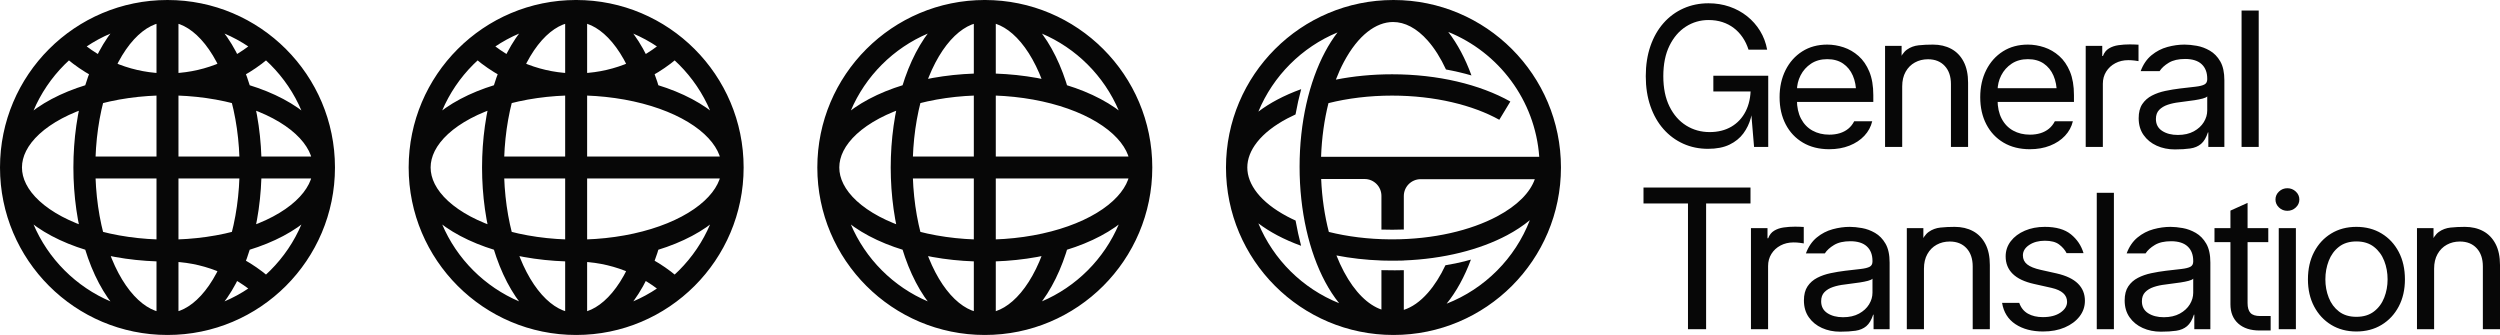
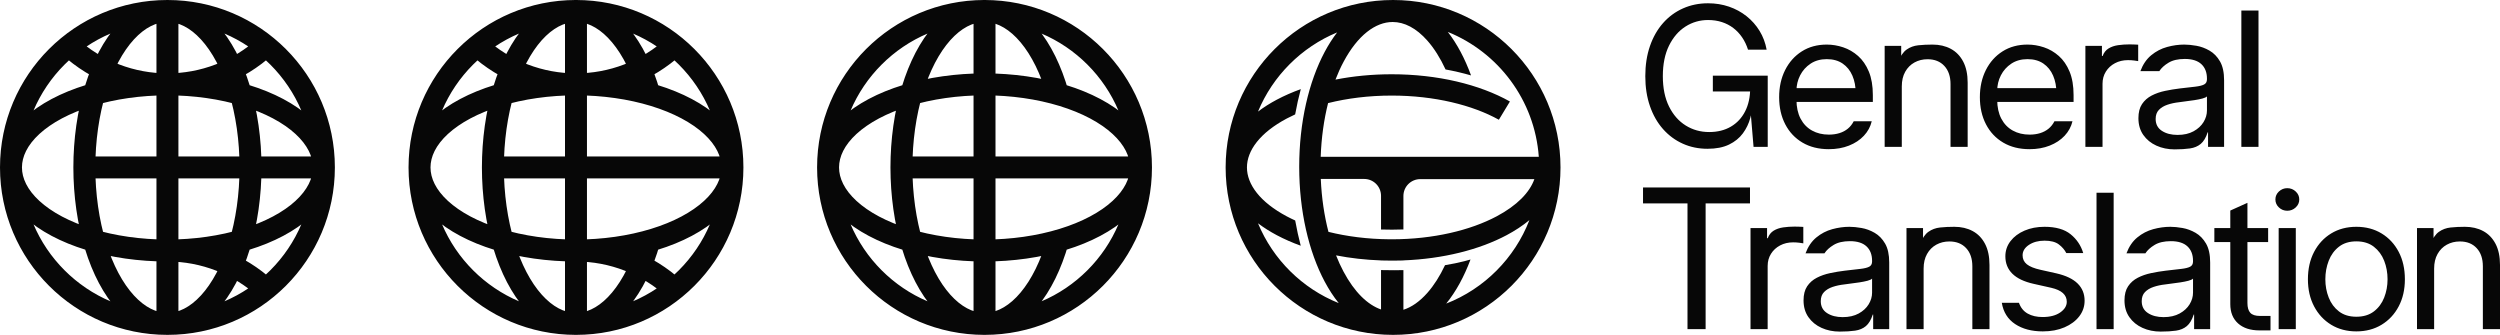
- <svg xmlns="http://www.w3.org/2000/svg" viewBox="0 0 25233.34 3380.95" fill="#070707" role="img" aria-label="General Translation">
+ <svg xmlns="http://www.w3.org/2000/svg" viewBox="0 0 25240.61 3380.95" fill="#070707" role="img" aria-label="General Translation">
  <path transform="translate(-396.13 -396.13) scale(16.30159)" fill-rule="nonzero" d="M128 24.3A103.7 103.7 0 0 1 128 231.7A103.7 103.7 0 0 1 128 24.3ZM128 37.9A90.1 90.1 0 0 0 128 218.1A90.1 90.1 0 0 0 128 37.9ZM186.26 128C186.26 132.386 186.107 136.771 185.803 141.122C185.499 145.473 185.043 149.79 184.439 154.038C183.834 158.285 183.081 162.465 182.184 166.543C181.287 170.621 180.246 174.598 179.067 178.443C177.888 182.289 176.571 186.002 175.123 189.555C173.675 193.108 172.096 196.501 170.393 199.708C168.69 202.915 166.863 205.935 164.918 208.746C162.973 211.556 160.91 214.156 158.735 216.521C156.559 218.887 154.27 221.018 151.875 222.886C149.48 224.754 146.977 226.36 144.382 227.669C141.787 228.979 139.099 229.99 136.353 230.671C133.607 231.352 130.804 231.7 128 231.7C125.196 231.7 122.393 231.352 119.647 230.671C116.901 229.99 114.213 228.979 111.618 227.669C109.023 226.36 106.52 224.754 104.125 222.886C101.73 221.018 99.441 218.887 97.265 216.521C95.09 214.156 93.027 211.556 91.082 208.746C89.137 205.935 87.31 202.915 85.607 199.708C83.904 196.501 82.325 193.108 80.877 189.555C79.429 186.002 78.112 182.289 76.933 178.443C75.754 174.598 74.713 170.621 73.816 166.543C72.919 162.465 72.166 158.285 71.561 154.038C70.957 149.79 70.501 145.473 70.197 141.122C69.893 136.771 69.74 132.386 69.74 128C69.74 123.614 69.893 119.229 70.197 114.878C70.501 110.527 70.957 106.21 71.561 101.962C72.166 97.715 72.919 93.535 73.816 89.457C74.713 85.379 75.754 81.402 76.933 77.557C78.112 73.711 79.429 69.998 80.877 66.445C82.325 62.892 83.904 59.499 85.607 56.292C87.31 53.085 89.137 50.065 91.082 47.254C93.027 44.444 95.09 41.844 97.265 39.479C99.441 37.113 101.73 34.982 104.125 33.114C106.52 31.246 109.023 29.64 111.618 28.331C114.213 27.021 116.901 26.01 119.647 25.329C122.393 24.648 125.196 24.3 128 24.3C130.804 24.3 133.607 24.648 136.353 25.329C139.099 26.01 141.787 27.021 144.382 28.331C146.977 29.64 149.48 31.246 151.875 33.114C154.27 34.982 156.559 37.113 158.735 39.479C160.91 41.844 162.973 44.444 164.918 47.254C166.863 50.065 168.69 53.085 170.393 56.292C172.096 59.499 173.675 62.892 175.123 66.445C176.571 69.998 177.888 73.711 179.067 77.557C180.246 81.402 181.287 85.379 182.184 89.457C183.081 93.535 183.834 97.715 184.439 101.962C185.043 106.21 185.499 110.527 185.803 114.878C186.107 119.229 186.26 123.614 186.26 128ZM172.66 128C172.66 123.93 172.518 119.859 172.236 115.826C171.954 111.794 171.532 107.799 170.974 103.878C170.417 99.958 169.723 96.113 168.902 92.379C168.08 88.645 167.131 85.021 166.064 81.543C164.998 78.065 163.815 74.733 162.529 71.577C161.243 68.422 159.854 65.443 158.382 62.671C156.91 59.898 155.353 57.331 153.735 54.994C152.118 52.656 150.439 50.548 148.725 48.686C147.012 46.823 145.264 45.206 143.511 43.838C141.757 42.47 139.998 41.352 138.256 40.473C136.513 39.594 134.787 38.952 133.081 38.529C131.374 38.106 129.687 37.9 128 37.9C126.313 37.9 124.626 38.106 122.919 38.529C121.213 38.952 119.487 39.594 117.744 40.473C116.002 41.352 114.243 42.47 112.489 43.838C110.736 45.206 108.988 46.823 107.275 48.686C105.561 50.548 103.882 52.656 102.265 54.994C100.647 57.331 99.09 59.898 97.618 62.671C96.146 65.443 94.757 68.422 93.471 71.577C92.185 74.733 91.002 78.065 89.936 81.543C88.869 85.021 87.92 88.645 87.098 92.379C86.277 96.113 85.583 99.958 85.026 103.878C84.468 107.799 84.046 111.794 83.764 115.826C83.482 119.859 83.34 123.93 83.34 128C83.34 132.07 83.482 136.141 83.764 140.174C84.046 144.206 84.468 148.201 85.026 152.122C85.583 156.042 86.277 159.887 87.098 163.621C87.92 167.355 88.869 170.979 89.936 174.457C91.002 177.935 92.185 181.267 93.471 184.423C94.757 187.578 96.146 190.557 97.618 193.329C99.09 196.102 100.647 198.669 102.265 201.006C103.882 203.344 105.561 205.452 107.275 207.314C108.988 209.177 110.736 210.794 112.489 212.162C114.243 213.53 116.002 214.648 117.744 215.527C119.487 216.406 121.213 217.048 122.919 217.471C124.626 217.894 126.313 218.1 128 218.1C129.687 218.1 131.374 217.894 133.081 217.471C134.787 217.048 136.513 216.406 138.256 215.527C139.998 214.648 141.757 213.53 143.511 212.162C145.264 210.794 147.012 209.177 148.725 207.314C150.439 205.452 152.118 203.344 153.735 201.006C155.353 198.669 156.91 196.102 158.382 193.329C159.854 190.557 161.243 187.578 162.529 184.423C163.815 181.267 164.998 177.935 166.064 174.457C167.131 170.979 168.08 167.355 168.902 163.621C169.723 159.887 170.417 156.042 170.974 152.122C171.532 148.201 171.954 144.206 172.236 140.174C172.518 136.141 172.66 132.07 172.66 128ZM231.7 128C231.7 130.804 231.352 133.607 230.671 136.353C229.99 139.099 228.979 141.787 227.669 144.382C226.36 146.977 224.754 149.48 222.886 151.875C221.018 154.27 218.887 156.559 216.521 158.735C214.156 160.91 211.556 162.973 208.746 164.918C205.935 166.863 202.915 168.69 199.708 170.393C196.501 172.096 193.108 173.675 189.555 175.123C186.002 176.571 182.289 177.888 178.443 179.067C174.598 180.246 170.621 181.287 166.543 182.184C162.465 183.081 158.285 183.834 154.038 184.439C149.79 185.043 145.473 185.499 141.122 185.803C136.771 186.107 132.386 186.26 128 186.26C123.614 186.26 119.229 186.107 114.878 185.803C110.527 185.499 106.21 185.043 101.962 184.439C97.715 183.834 93.535 183.081 89.457 182.184C85.379 181.287 81.402 180.246 77.557 179.067C73.711 177.888 69.998 176.571 66.445 175.123C62.892 173.675 59.499 172.096 56.292 170.393C53.085 168.69 50.065 166.863 47.254 164.918C44.444 162.973 41.844 160.91 39.479 158.735C37.113 156.559 34.982 154.27 33.114 151.875C31.246 149.48 29.64 146.977 28.331 144.382C27.021 141.787 26.01 139.099 25.329 136.353C24.648 133.607 24.3 130.804 24.3 128C24.3 125.196 24.648 122.393 25.329 119.647C26.01 116.901 27.021 114.213 28.331 111.618C29.64 109.023 31.246 106.52 33.114 104.125C34.982 101.73 37.113 99.441 39.479 97.265C41.844 95.09 44.444 93.027 47.254 91.082C50.065 89.137 53.085 87.31 56.292 85.607C59.499 83.904 62.892 82.325 66.445 80.877C69.998 79.429 73.711 78.112 77.557 76.933C81.402 75.754 85.379 74.713 89.457 73.816C93.535 72.919 97.715 72.166 101.962 71.561C106.21 70.957 110.527 70.501 114.878 70.197C119.229 69.893 123.614 69.74 128 69.74C132.386 69.74 136.771 69.893 141.122 70.197C145.473 70.501 149.79 70.957 154.038 71.561C158.285 72.166 162.465 72.919 166.543 73.816C170.621 74.713 174.598 75.754 178.443 76.933C182.289 78.112 186.002 79.429 189.555 80.877C193.108 82.325 196.501 83.904 199.708 85.607C202.915 87.31 205.935 89.137 208.746 91.082C211.556 93.027 214.156 95.09 216.521 97.265C218.887 99.441 221.018 101.73 222.886 104.125C224.754 106.52 226.36 109.023 227.669 111.618C228.979 114.213 229.99 116.901 230.671 119.647C231.352 122.393 231.7 125.196 231.7 128ZM218.1 128C218.1 126.313 217.894 124.626 217.471 122.919C217.048 121.213 216.406 119.487 215.527 117.744C214.648 116.002 213.53 114.243 212.162 112.489C210.794 110.736 209.177 108.988 207.314 107.275C205.452 105.561 203.344 103.882 201.006 102.265C198.669 100.647 196.102 99.09 193.329 97.618C190.557 96.146 187.578 94.757 184.423 93.471C181.267 92.185 177.935 91.002 174.457 89.936C170.979 88.869 167.355 87.92 163.621 87.098C159.887 86.277 156.042 85.583 152.122 85.026C148.201 84.468 144.206 84.046 140.174 83.764C136.141 83.482 132.07 83.34 128 83.34C123.93 83.34 119.859 83.482 115.826 83.764C111.794 84.046 107.799 84.468 103.878 85.026C99.958 85.583 96.113 86.277 92.379 87.098C88.645 87.92 85.021 88.869 81.543 89.936C78.065 91.002 74.733 92.185 71.577 93.471C68.422 94.757 65.443 96.146 62.671 97.618C59.898 99.09 57.331 100.647 54.994 102.265C52.656 103.882 50.548 105.561 48.686 107.275C46.823 108.988 45.206 110.736 43.838 112.489C42.47 114.243 41.352 116.002 40.473 117.744C39.594 119.487 38.952 121.213 38.529 122.919C38.106 124.626 37.9 126.313 37.9 128C37.9 129.687 38.106 131.374 38.529 133.081C38.952 134.787 39.594 136.513 40.473 138.256C41.352 139.998 42.47 141.757 43.838 143.511C45.206 145.264 46.823 147.012 48.686 148.725C50.548 150.439 52.656 152.118 54.994 153.735C57.331 155.353 59.898 156.91 62.671 158.382C65.443 159.854 68.422 161.243 71.577 162.529C74.733 163.815 78.065 164.998 81.543 166.064C85.021 167.131 88.645 168.08 92.379 168.902C96.113 169.723 99.958 170.417 103.878 170.974C107.799 171.532 111.794 171.954 115.826 172.236C119.859 172.518 123.93 172.66 128 172.66C132.07 172.66 136.141 172.518 140.174 172.236C144.206 171.954 148.201 171.532 152.122 170.974C156.042 170.417 159.887 169.723 163.621 168.902C167.355 168.08 170.979 167.131 174.457 166.064C177.935 164.998 181.267 163.815 184.423 162.529C187.578 161.243 190.557 159.854 193.329 158.382C196.102 156.91 198.669 155.353 201.006 153.735C203.344 152.118 205.452 150.439 207.314 148.725C209.177 147.012 210.794 145.264 212.162 143.511C213.53 141.757 214.648 139.998 215.527 138.256C216.406 136.513 217.048 134.787 217.471 133.081C217.894 131.374 218.1 129.687 218.1 128ZM121.2 31.1L134.8 31.1L134.8 224.9L121.2 224.9L121.2 31.1ZM76.54 121.2L224.9 121.2L224.9 134.8L76.54 134.8L76.54 121.2ZM193.629 57.732A96.9 96.9 0 0 1 62.371 57.732L71.582 47.726A83.3 83.3 0 0 0 184.418 47.726L193.629 57.732ZM128 172.66A96.9 96.9 0 0 1 193.629 198.268L184.418 208.274A83.3 83.3 0 0 0 128 186.26L128 172.66Z" />
  <path transform="translate(3728.63 -396.13) scale(16.30159)" fill-rule="nonzero" d="M128 24.3A103.7 103.7 0 0 1 128 231.7A103.7 103.7 0 0 1 128 24.3ZM128 37.9A90.1 90.1 0 0 0 128 218.1A90.1 90.1 0 0 0 128 37.9ZM179.993 175.294C178.902 179.165 177.674 182.914 176.316 186.515C174.957 190.115 173.469 193.566 171.858 196.843C170.246 200.119 168.512 203.221 166.66 206.124C164.808 209.027 162.839 211.732 160.759 214.215C158.678 216.698 156.486 218.959 154.187 220.973C151.888 222.987 149.482 224.754 146.979 226.243C144.476 227.732 141.876 228.942 139.205 229.839C136.533 230.737 133.791 231.32 131.026 231.566C128.261 231.811 125.475 231.718 122.726 231.291C119.976 230.864 117.265 230.104 114.634 229.039C112.003 227.974 109.452 226.606 107.003 224.968C104.553 223.33 102.204 221.423 99.963 219.277C97.722 217.13 95.589 214.744 93.57 212.142C91.551 209.541 89.645 206.724 87.857 203.714C86.069 200.705 84.4 197.504 82.856 194.134C81.312 190.764 79.893 187.227 78.606 183.548C77.319 179.868 76.164 176.047 75.147 172.113C74.13 168.18 73.251 164.133 72.516 160.003C71.781 155.874 71.189 151.663 70.744 147.402C70.299 143.14 70.001 138.829 69.852 134.501C69.703 130.172 69.703 125.828 69.852 121.499C70.001 117.171 70.299 112.86 70.744 108.598C71.189 104.337 71.781 100.126 72.516 95.997C73.251 91.867 74.13 87.82 75.147 83.887C76.164 79.953 77.319 76.132 78.606 72.452C79.893 68.773 81.312 65.236 82.856 61.866C84.4 58.496 86.069 55.295 87.857 52.286C89.645 49.276 91.551 46.459 93.57 43.858C95.589 41.256 97.722 38.87 99.963 36.723C102.204 34.577 104.553 32.67 107.003 31.032C109.452 29.394 112.003 28.026 114.634 26.961C117.265 25.896 119.976 25.136 122.726 24.709C125.475 24.282 128.261 24.189 131.026 24.434C133.791 24.68 136.533 25.263 139.205 26.161C141.876 27.058 144.476 28.268 146.979 29.757C149.482 31.246 151.888 33.013 154.187 35.027C156.486 37.041 158.678 39.302 160.759 41.785C162.839 44.268 164.808 46.973 166.66 49.876C168.512 52.779 170.246 55.881 171.858 59.157C173.469 62.434 174.957 65.885 176.316 69.485C177.674 73.086 178.902 76.835 179.993 80.706L166.904 84.397C165.913 80.883 164.804 77.502 163.591 74.285C162.377 71.069 161.06 68.017 159.654 65.159C158.248 62.301 156.754 59.636 155.194 57.189C153.633 54.742 152.005 52.513 150.335 50.52C148.665 48.527 146.952 46.77 145.225 45.257C143.498 43.744 141.757 42.476 140.026 41.446C138.294 40.416 136.574 39.624 134.873 39.052C133.173 38.481 131.494 38.129 129.823 37.981C128.152 37.833 126.489 37.887 124.813 38.147C123.137 38.408 121.447 38.875 119.737 39.567C118.026 40.26 116.296 41.178 114.561 42.338C112.827 43.498 111.088 44.899 109.371 46.544C107.654 48.189 105.959 50.077 104.314 52.197C102.668 54.316 101.072 56.668 99.549 59.232C98.027 61.795 96.577 64.57 95.22 67.531C93.863 70.492 92.599 73.639 91.444 76.943C90.288 80.246 89.241 83.706 88.314 87.29C87.388 90.875 86.582 94.583 85.905 98.381C85.229 102.18 84.682 106.068 84.27 110.011C83.858 113.954 83.582 117.951 83.444 121.967C83.305 125.983 83.305 130.017 83.444 134.033C83.582 138.049 83.858 142.046 84.27 145.989C84.682 149.932 85.229 153.82 85.905 157.619C86.582 161.417 87.388 165.125 88.314 168.71C89.241 172.294 90.288 175.754 91.444 179.057C92.599 182.361 93.863 185.508 95.22 188.469C96.577 191.43 98.027 194.205 99.549 196.768C101.072 199.332 102.668 201.684 104.314 203.803C105.959 205.923 107.654 207.811 109.371 209.456C111.088 211.101 112.827 212.502 114.561 213.662C116.296 214.822 118.026 215.74 119.737 216.433C121.447 217.125 123.137 217.592 124.813 217.853C126.489 218.113 128.152 218.167 129.823 218.019C131.494 217.871 133.173 217.519 134.873 216.948C136.574 216.376 138.294 215.584 140.026 214.554C141.757 213.524 143.498 212.256 145.225 210.743C146.952 209.23 148.665 207.473 150.335 205.48C152.005 203.487 153.633 201.258 155.194 198.811C156.754 196.364 158.248 193.699 159.654 190.841C161.06 187.983 162.377 184.931 163.591 181.715C164.804 178.498 165.913 175.117 166.904 171.603L179.993 175.294ZM231.7 128C231.7 130.804 231.352 133.607 230.671 136.353C229.99 139.099 228.979 141.787 227.669 144.382C226.36 146.977 224.754 149.48 222.886 151.875C221.018 154.27 218.887 156.559 216.521 158.735C214.156 160.91 211.556 162.973 208.746 164.918C205.935 166.863 202.915 168.69 199.708 170.393C196.501 172.096 193.108 173.675 189.555 175.123C186.002 176.571 182.289 177.888 178.443 179.067C174.598 180.246 170.621 181.287 166.543 182.184C162.465 183.081 158.285 183.834 154.038 184.439C149.79 185.043 145.473 185.499 141.122 185.803C136.771 186.107 132.386 186.26 128 186.26C123.614 186.26 119.229 186.107 114.878 185.803C110.527 185.499 106.21 185.043 101.962 184.439C97.715 183.834 93.535 183.081 89.457 182.184C85.379 181.287 81.402 180.246 77.557 179.067C73.711 177.888 69.998 176.571 66.445 175.123C62.892 173.675 59.499 172.096 56.292 170.393C53.085 168.69 50.065 166.863 47.254 164.918C44.444 162.973 41.844 160.91 39.479 158.735C37.113 156.559 34.982 154.27 33.114 151.875C31.246 149.48 29.64 146.977 28.331 144.382C27.021 141.787 26.01 139.099 25.329 136.353C24.648 133.607 24.3 130.804 24.3 128C24.3 125.196 24.648 122.393 25.329 119.647C26.01 116.901 27.021 114.213 28.331 111.618C29.64 109.023 31.246 106.52 33.114 104.125C34.982 101.73 37.113 99.441 39.479 97.265C41.844 95.09 44.444 93.027 47.254 91.082C50.065 89.137 53.085 87.31 56.292 85.607C59.499 83.904 62.892 82.325 66.445 80.877C69.998 79.429 73.711 78.112 77.557 76.933C81.402 75.754 85.379 74.713 89.457 73.816C93.535 72.919 97.715 72.166 101.962 71.561C106.21 70.957 110.527 70.501 114.878 70.197C119.229 69.893 123.614 69.74 128 69.74C132.386 69.74 136.771 69.893 141.122 70.197C145.473 70.501 149.79 70.957 154.038 71.561C158.285 72.166 162.465 72.919 166.543 73.816C170.621 74.713 174.598 75.754 178.443 76.933C182.289 78.112 186.002 79.429 189.555 80.877C193.108 82.325 196.501 83.904 199.708 85.607C202.915 87.31 205.935 89.137 208.746 91.082C211.556 93.027 214.156 95.09 216.521 97.265C218.887 99.441 221.018 101.73 222.886 104.125C224.754 106.52 226.36 109.023 227.669 111.618C228.979 114.213 229.99 116.901 230.671 119.647C231.352 122.393 231.7 125.196 231.7 128ZM218.1 128C218.1 126.313 217.894 124.626 217.471 122.919C217.048 121.213 216.406 119.487 215.527 117.744C214.648 116.002 213.53 114.243 212.162 112.489C210.794 110.736 209.177 108.988 207.314 107.275C205.452 105.561 203.344 103.882 201.006 102.265C198.669 100.647 196.102 99.09 193.329 97.618C190.557 96.146 187.578 94.757 184.423 93.471C181.267 92.185 177.935 91.002 174.457 89.936C170.979 88.869 167.355 87.92 163.621 87.098C159.887 86.277 156.042 85.583 152.122 85.026C148.201 84.468 144.206 84.046 140.174 83.764C136.141 83.482 132.07 83.34 128 83.34C123.93 83.34 119.859 83.482 115.826 83.764C111.794 84.046 107.799 84.468 103.878 85.026C99.958 85.583 96.113 86.277 92.379 87.098C88.645 87.92 85.021 88.869 81.543 89.936C78.065 91.002 74.733 92.185 71.577 93.471C68.422 94.757 65.443 96.146 62.671 97.618C59.898 99.09 57.331 100.647 54.994 102.265C52.656 103.882 50.548 105.561 48.686 107.275C46.823 108.988 45.206 110.736 43.838 112.489C42.47 114.243 41.352 116.002 40.473 117.744C39.594 119.487 38.952 121.213 38.529 122.919C38.106 124.626 37.9 126.313 37.9 128C37.9 129.687 38.106 131.374 38.529 133.081C38.952 134.787 39.594 136.513 40.473 138.256C41.352 139.998 42.47 141.757 43.838 143.511C45.206 145.264 46.823 147.012 48.686 148.725C50.548 150.439 52.656 152.118 54.994 153.735C57.331 155.353 59.898 156.91 62.671 158.382C65.443 159.854 68.422 161.243 71.577 162.529C74.733 163.815 78.065 164.998 81.543 166.064C85.021 167.131 88.645 168.08 92.379 168.902C96.113 169.723 99.958 170.417 103.878 170.974C107.799 171.532 111.794 171.954 115.826 172.236C119.859 172.518 123.93 172.66 128 172.66C132.07 172.66 136.141 172.518 140.174 172.236C144.206 171.954 148.201 171.532 152.122 170.974C156.042 170.417 159.887 169.723 163.621 168.902C167.355 168.08 170.979 167.131 174.457 166.064C177.935 164.998 181.267 163.815 184.423 162.529C187.578 161.243 190.557 159.854 193.329 158.382C196.102 156.91 198.669 155.353 201.006 153.735C203.344 152.118 205.452 150.439 207.314 148.725C209.177 147.012 210.794 145.264 212.162 143.511C213.53 141.757 214.648 139.998 215.527 138.256C216.406 136.513 217.048 134.787 217.471 133.081C217.894 131.374 218.1 129.687 218.1 128ZM121.2 31.1L134.8 31.1L134.8 224.9L121.2 224.9L121.2 31.1ZM76.54 121.2L224.9 121.2L224.9 134.8L76.54 134.8L76.54 121.2ZM193.629 57.732A96.9 96.9 0 0 1 62.371 57.732L71.582 47.726A83.3 83.3 0 0 0 184.418 47.726L193.629 57.732ZM128 172.66A96.9 96.9 0 0 1 193.629 198.268L184.418 208.274A83.3 83.3 0 0 0 128 186.26L128 172.66Z" />
  <path transform="translate(7853.39 -396.13) scale(16.30159)" fill-rule="nonzero" d="M128 24.3A103.7 103.7 0 0 1 128 231.7A103.7 103.7 0 0 1 128 24.3ZM128 37.9A90.1 90.1 0 0 0 128 218.1A90.1 90.1 0 0 0 128 37.9ZM179.993 175.294C178.902 179.165 177.674 182.914 176.316 186.515C174.957 190.115 173.469 193.566 171.858 196.843C170.246 200.119 168.512 203.221 166.66 206.124C164.808 209.027 162.839 211.732 160.759 214.215C158.678 216.698 156.486 218.959 154.187 220.973C151.888 222.987 149.482 224.754 146.979 226.243C144.476 227.732 141.876 228.942 139.205 229.839C136.533 230.737 133.791 231.32 131.026 231.566C128.261 231.811 125.475 231.718 122.726 231.291C119.976 230.864 117.265 230.104 114.634 229.039C112.003 227.974 109.452 226.606 107.003 224.968C104.553 223.33 102.204 221.423 99.963 219.277C97.722 217.13 95.589 214.744 93.57 212.142C91.551 209.541 89.645 206.724 87.857 203.714C86.069 200.705 84.4 197.504 82.856 194.134C81.312 190.764 79.893 187.227 78.606 183.548C77.319 179.868 76.164 176.047 75.147 172.113C74.13 168.18 73.251 164.133 72.516 160.003C71.781 155.874 71.189 151.663 70.744 147.402C70.299 143.14 70.001 138.829 69.852 134.501C69.703 130.172 69.703 125.828 69.852 121.499C70.001 117.171 70.299 112.86 70.744 108.598C71.189 104.337 71.781 100.126 72.516 95.997C73.251 91.867 74.13 87.82 75.147 83.887C76.164 79.953 77.319 76.132 78.606 72.452C79.893 68.773 81.312 65.236 82.856 61.866C84.4 58.496 86.069 55.295 87.857 52.286C89.645 49.276 91.551 46.459 93.57 43.858C95.589 41.256 97.722 38.87 99.963 36.723C102.204 34.577 104.553 32.67 107.003 31.032C109.452 29.394 112.003 28.026 114.634 26.961C117.265 25.896 119.976 25.136 122.726 24.709C125.475 24.282 128.261 24.189 131.026 24.434C133.791 24.68 136.533 25.263 139.205 26.161C141.876 27.058 144.476 28.268 146.979 29.757C149.482 31.246 151.888 33.013 154.187 35.027C156.486 37.041 158.678 39.302 160.759 41.785C162.839 44.268 164.808 46.973 166.66 49.876C168.512 52.779 170.246 55.881 171.858 59.157C173.469 62.434 174.957 65.885 176.316 69.485C177.674 73.086 178.902 76.835 179.993 80.706L166.904 84.397C165.913 80.883 164.804 77.502 163.591 74.285C162.377 71.069 161.06 68.017 159.654 65.159C158.248 62.301 156.754 59.636 155.194 57.189C153.633 54.742 152.005 52.513 150.335 50.52C148.665 48.527 146.952 46.77 145.225 45.257C143.498 43.744 141.757 42.476 140.026 41.446C138.294 40.416 136.574 39.624 134.873 39.052C133.173 38.481 131.494 38.129 129.823 37.981C128.152 37.833 126.489 37.887 124.813 38.147C123.137 38.408 121.447 38.875 119.737 39.567C118.026 40.26 116.296 41.178 114.561 42.338C112.827 43.498 111.088 44.899 109.371 46.544C107.654 48.189 105.959 50.077 104.314 52.197C102.668 54.316 101.072 56.668 99.549 59.232C98.027 61.795 96.577 64.57 95.22 67.531C93.863 70.492 92.599 73.639 91.444 76.943C90.288 80.246 89.241 83.706 88.314 87.29C87.388 90.875 86.582 94.583 85.905 98.381C85.229 102.18 84.682 106.068 84.27 110.011C83.858 113.954 83.582 117.951 83.444 121.967C83.305 125.983 83.305 130.017 83.444 134.033C83.582 138.049 83.858 142.046 84.27 145.989C84.682 149.932 85.229 153.82 85.905 157.619C86.582 161.417 87.388 165.125 88.314 168.71C89.241 172.294 90.288 175.754 91.444 179.057C92.599 182.361 93.863 185.508 95.22 188.469C96.577 191.43 98.027 194.205 99.549 196.768C101.072 199.332 102.668 201.684 104.314 203.803C105.959 205.923 107.654 207.811 109.371 209.456C111.088 211.101 112.827 212.502 114.561 213.662C116.296 214.822 118.026 215.74 119.737 216.433C121.447 217.125 123.137 217.592 124.813 217.853C126.489 218.113 128.152 218.167 129.823 218.019C131.494 217.871 133.173 217.519 134.873 216.948C136.574 216.376 138.294 215.584 140.026 214.554C141.757 213.524 143.498 212.256 145.225 210.743C146.952 209.23 148.665 207.473 150.335 205.48C152.005 203.487 153.633 201.258 155.194 198.811C156.754 196.364 158.248 193.699 159.654 190.841C161.06 187.983 162.377 184.931 163.591 181.715C164.804 178.498 165.913 175.117 166.904 171.603L179.993 175.294ZM231.7 128C231.7 130.804 231.352 133.607 230.671 136.353C229.99 139.099 228.979 141.787 227.669 144.382C226.36 146.977 224.754 149.48 222.886 151.875C221.018 154.27 218.887 156.559 216.521 158.735C214.156 160.91 211.556 162.973 208.746 164.918C205.935 166.863 202.915 168.69 199.708 170.393C196.501 172.096 193.108 173.675 189.555 175.123C186.002 176.571 182.289 177.888 178.443 179.067C174.598 180.246 170.621 181.287 166.543 182.184C162.465 183.081 158.285 183.834 154.038 184.439C149.79 185.043 145.473 185.499 141.122 185.803C136.771 186.107 132.386 186.26 128 186.26C123.614 186.26 119.229 186.107 114.878 185.803C110.527 185.499 106.21 185.043 101.962 184.439C97.715 183.834 93.535 183.081 89.457 182.184C85.379 181.287 81.402 180.246 77.557 179.067C73.711 177.888 69.998 176.571 66.445 175.123C62.892 173.675 59.499 172.096 56.292 170.393C53.085 168.69 50.065 166.863 47.254 164.918C44.444 162.973 41.844 160.91 39.479 158.735C37.113 156.559 34.982 154.27 33.114 151.875C31.246 149.48 29.64 146.977 28.331 144.382C27.021 141.787 26.01 139.099 25.329 136.353C24.648 133.607 24.3 130.804 24.3 128C24.3 125.196 24.648 122.393 25.329 119.647C26.01 116.901 27.021 114.213 28.331 111.618C29.64 109.023 31.246 106.52 33.114 104.125C34.982 101.73 37.113 99.441 39.479 97.265C41.844 95.09 44.444 93.027 47.254 91.082C50.065 89.137 53.085 87.31 56.292 85.607C59.499 83.904 62.892 82.325 66.445 80.877C69.998 79.429 73.711 78.112 77.557 76.933C81.402 75.754 85.379 74.713 89.457 73.816C93.535 72.919 97.715 72.166 101.962 71.561C106.21 70.957 110.527 70.501 114.878 70.197C119.229 69.893 123.614 69.74 128 69.74C132.386 69.74 136.771 69.893 141.122 70.197C145.473 70.501 149.79 70.957 154.038 71.561C158.285 72.166 162.465 72.919 166.543 73.816C170.621 74.713 174.598 75.754 178.443 76.933C182.289 78.112 186.002 79.429 189.555 80.877C193.108 82.325 196.501 83.904 199.708 85.607C202.915 87.31 205.935 89.137 208.746 91.082C211.556 93.027 214.156 95.09 216.521 97.265C218.887 99.441 221.018 101.73 222.886 104.125C224.754 106.52 226.36 109.023 227.669 111.618C228.979 114.213 229.99 116.901 230.671 119.647C231.352 122.393 231.7 125.196 231.7 128ZM218.1 128C218.1 126.313 217.894 124.626 217.471 122.919C217.048 121.213 216.406 119.487 215.527 117.744C214.648 116.002 213.53 114.243 212.162 112.489C210.794 110.736 209.177 108.988 207.314 107.275C205.452 105.561 203.344 103.882 201.006 102.265C198.669 100.647 196.102 99.09 193.329 97.618C190.557 96.146 187.578 94.757 184.423 93.471C181.267 92.185 177.935 91.002 174.457 89.936C170.979 88.869 167.355 87.92 163.621 87.098C159.887 86.277 156.042 85.583 152.122 85.026C148.201 84.468 144.206 84.046 140.174 83.764C136.141 83.482 132.07 83.34 128 83.34C123.93 83.34 119.859 83.482 115.826 83.764C111.794 84.046 107.799 84.468 103.878 85.026C99.958 85.583 96.113 86.277 92.379 87.098C88.645 87.92 85.021 88.869 81.543 89.936C78.065 91.002 74.733 92.185 71.577 93.471C68.422 94.757 65.443 96.146 62.671 97.618C59.898 99.09 57.331 100.647 54.994 102.265C52.656 103.882 50.548 105.561 48.686 107.275C46.823 108.988 45.206 110.736 43.838 112.489C42.47 114.243 41.352 116.002 40.473 117.744C39.594 119.487 38.952 121.213 38.529 122.919C38.106 124.626 37.9 126.313 37.9 128C37.9 129.687 38.106 131.374 38.529 133.081C38.952 134.787 39.594 136.513 40.473 138.256C41.352 139.998 42.47 141.757 43.838 143.511C45.206 145.264 46.823 147.012 48.686 148.725C50.548 150.439 52.656 152.118 54.994 153.735C57.331 155.353 59.898 156.91 62.671 158.382C65.443 159.854 68.422 161.243 71.577 162.529C74.733 163.815 78.065 164.998 81.543 166.064C85.021 167.131 88.645 168.08 92.379 168.902C96.113 169.723 99.958 170.417 103.878 170.974C107.799 171.532 111.794 171.954 115.826 172.236C119.859 172.518 123.93 172.66 128 172.66C132.07 172.66 136.141 172.518 140.174 172.236C144.206 171.954 148.201 171.532 152.122 170.974C156.042 170.417 159.887 169.723 163.621 168.902C167.355 168.08 170.979 167.131 174.457 166.064C177.935 164.998 181.267 163.815 184.423 162.529C187.578 161.243 190.557 159.854 193.329 158.382C196.102 156.91 198.669 155.353 201.006 153.735C203.344 152.118 205.452 150.439 207.314 148.725C209.177 147.012 210.794 145.264 212.162 143.511C213.53 141.757 214.648 139.998 215.527 138.256C216.406 136.513 217.048 134.787 217.471 133.081C217.894 131.374 218.1 129.687 218.1 128ZM121.2 31.1L134.8 31.1L134.8 224.9L121.2 224.9L121.2 31.1ZM76.54 121.2L224.9 121.2L224.9 134.8L76.54 134.8L76.54 121.2Z" />
  <path transform="translate(11978.14 -396.13) scale(16.30159)" fill-rule="nonzero" d="M128 24.3C185.272 24.3 231.7 70.728 231.7 128C231.7 185.272 185.272 231.7 128 231.7C70.728 231.7 24.3 185.272 24.3 128C24.3 70.728 70.728 24.3 128 24.3ZM212.441 160.618C208.243 164.096 203.465 167.225 198.301 169.967C181.402 178.94 159.007 184.626 134.407 185.566V185.618C132.614 185.676 130.772 185.706 128.852 185.706C128.503 185.706 128.157 185.704 127.815 185.703C127.593 185.704 127.371 185.706 127.148 185.706C125.733 185.706 124.324 185.69 122.921 185.659C122.12 185.644 121.33 185.627 120.547 185.605V185.591C110.857 185.254 101.504 184.182 92.688 182.462C94.104 186.043 95.652 189.407 97.314 192.527C104.145 205.348 112.319 213.11 120.547 215.967V191.57C123.195 191.643 125.911 191.668 128.852 191.668C130.769 191.668 132.613 191.639 134.407 191.584V216.16C139.451 214.548 144.482 211.083 149.279 205.642C153.275 201.109 156.969 195.342 160.18 188.535C164.625 187.792 168.378 187.038 172.072 186.092C173.371 185.759 174.659 185.403 175.966 185.018C172.013 195.614 166.935 204.927 160.914 212.325C184.518 203.105 203.302 184.262 212.441 160.618ZM93.369 44.365C71.226 53.544 53.517 71.261 44.349 93.409C47.911 90.711 51.828 88.246 55.995 86.033C60.569 83.605 65.545 81.418 70.858 79.499C69.51 84.478 68.331 89.718 67.362 95.153C65.571 95.967 63.844 96.814 62.187 97.694C45.609 106.496 37.502 117.528 37.502 128C37.502 138.472 45.609 149.504 62.187 158.306C63.85 159.19 65.584 160.039 67.382 160.855C68.355 166.303 69.52 171.542 70.808 176.482C65.514 174.568 60.554 172.387 55.995 169.967C51.828 167.754 47.912 165.288 44.349 162.591C53.653 185.068 71.753 202.98 94.357 212.037C91.141 208.047 88.233 203.56 85.662 198.735C75.78 180.186 69.868 155.015 69.868 127.574C69.868 100.133 75.78 74.963 85.662 56.413C87.967 52.088 90.543 48.033 93.369 44.365ZM83.233 135.136C83.737 146.879 85.404 157.934 87.982 167.903C99.421 170.746 112.246 172.401 125.871 172.498C126.311 172.501 126.754 172.503 127.202 172.503C152.898 172.496 175.834 166.949 192.11 158.306C204.896 151.518 212.641 143.402 215.516 135.24H144.841C139.079 135.24 134.407 139.911 134.407 145.674V166.403C132.049 166.495 129.681 166.542 127.361 166.542C124.976 166.542 122.719 166.507 120.547 166.438V145.57C120.547 139.807 115.876 135.136 110.113 135.136ZM127.747 37.928C117.215 37.928 106.142 46.05 97.314 62.621C95.51 66.007 93.841 69.681 92.328 73.609C103.233 71.456 114.967 70.294 127.148 70.294C155.517 70.294 181.579 76.599 200.366 87.161L193.527 98.465C177.234 89.415 153.724 83.496 127.148 83.496C112.956 83.496 99.605 85.187 87.751 88.154C85.205 98.279 83.595 109.497 83.179 121.399H218.26C215.728 86.273 193.148 56.701 161.905 44.068C167.657 51.465 172.508 60.64 176.291 71.011C171.261 69.555 165.996 68.316 160.509 67.316C157.222 60.202 153.412 54.195 149.279 49.506C142.367 41.666 134.971 37.928 127.747 37.928Z" />
-   <path d="M17239.34 1502.13Q17104.34 1502.13 16989.84 1450.63Q16875.34 1399.13 16790.34 1303.13Q16705.34 1207.13 16658.34 1071.63Q16611.34 936.13 16611.34 769.13Q16611.34 601.13 16658.34 465.13Q16705.34 329.13 16790.84 232.63Q16876.34 136.13 16992.34 84.63Q17108.34 33.13 17244.34 33.13Q17357.34 33.13 17456.34 67.13Q17555.34 101.13 17633.84 163.63Q17712.34 226.13 17764.84 311.63Q17817.34 397.13 17836.34 501.13H17648.34Q17626.34 432.13 17588.84 377.13Q17551.34 322.13 17500.34 283.13Q17449.34 244.13 17385.34 223.13Q17321.34 202.13 17245.34 202.13Q17120.34 202.13 17016.84 268.13Q16913.34 334.13 16850.84 460.63Q16788.34 587.13 16788.34 769.13Q16788.34 949.13 16850.84 1075.13Q16913.34 1201.13 17019.34 1267.13Q17125.34 1333.13 17256.34 1333.13Q17382.34 1333.13 17475.34 1278.63Q17568.34 1224.13 17619.34 1124.13Q17670.34 1024.13 17670.34 887.13H17694.34V1020.13Q17694.34 1106.13 17671.34 1191.13Q17648.34 1276.13 17596.34 1346.63Q17544.34 1417.13 17456.84 1459.63Q17369.34 1502.13 17239.34 1502.13ZM17704.34 1483.13 17674.34 1125.13V923.13H17293.34V764.13H17847.34V1483.13ZM18462.94 1506.13Q18309.94 1506.13 18197.44 1439.63Q18084.94 1373.13 18023.44 1254.63Q17961.94 1136.13 17961.94 981.13Q17961.94 827.13 18022.44 707.13Q18082.94 587.13 18190.94 518.63Q18298.94 450.13 18442.94 450.13Q18525.94 450.13 18608.44 477.63Q18690.94 505.13 18758.94 565.13Q18826.94 625.13 18867.44 722.63Q18907.94 820.13 18907.94 960.13V1029.13H18078.94V890.13H18816.94L18734.94 941.13Q18734.94 841.13 18701.44 763.63Q18667.94 686.13 18602.94 641.63Q18537.94 597.13 18442.94 597.13Q18347.94 597.13 18279.44 642.63Q18210.94 688.13 18173.94 760.63Q18136.94 833.13 18136.94 915.13V1007.13Q18136.94 1119.13 18178.44 1198.13Q18219.94 1277.13 18293.94 1318.13Q18367.94 1359.13 18463.94 1359.13Q18521.94 1359.13 18570.44 1344.13Q18618.94 1329.13 18655.44 1299.13Q18691.94 1269.13 18714.94 1224.13H18896.94Q18876.94 1307.13 18817.44 1370.63Q18757.94 1434.13 18666.94 1470.13Q18575.94 1506.13 18462.94 1506.13ZM19199.54 872.13V1483.13H19026.54V463.13H19193.54V624.13H19164.54Q19196.54 537.13 19248.04 500.63Q19299.54 464.13 19366.04 457.13Q19432.54 450.13 19509.54 450.13Q19614.54 450.13 19694.54 493.13Q19774.54 536.13 19819.54 622.13Q19864.54 708.13 19864.54 835.13V1483.13H19691.54V849.13Q19691.54 733.13 19629.04 665.63Q19566.54 598.13 19459.54 598.13Q19386.54 598.13 19327.54 630.63Q19268.54 663.13 19234.04 724.63Q19199.54 786.13 19199.54 872.13ZM20488.14 1506.13Q20335.14 1506.13 20222.64 1439.63Q20110.14 1373.13 20048.64 1254.63Q19987.14 1136.13 19987.14 981.13Q19987.14 827.13 20047.64 707.13Q20108.14 587.13 20216.14 518.63Q20324.14 450.13 20468.14 450.13Q20551.14 450.13 20633.64 477.63Q20716.14 505.13 20784.14 565.13Q20852.14 625.13 20892.64 722.63Q20933.14 820.13 20933.14 960.13V1029.13H20104.14V890.13H20842.14L20760.14 941.13Q20760.14 841.13 20726.64 763.63Q20693.14 686.13 20628.14 641.63Q20563.14 597.13 20468.14 597.13Q20373.14 597.13 20304.64 642.63Q20236.14 688.13 20199.14 760.63Q20162.14 833.13 20162.14 915.13V1007.13Q20162.14 1119.13 20203.64 1198.13Q20245.14 1277.13 20319.14 1318.13Q20393.14 1359.13 20489.14 1359.13Q20547.14 1359.13 20595.64 1344.13Q20644.14 1329.13 20680.64 1299.13Q20717.14 1269.13 20740.14 1224.13H20922.14Q20902.14 1307.13 20842.64 1370.63Q20783.14 1434.13 20692.14 1470.13Q20601.14 1506.13 20488.14 1506.13ZM21051.74 1483.13V463.13H21218.74V565.13H21225.74Q21244.74 514.13 21285.74 489.13Q21326.74 464.13 21381.74 456.13Q21436.74 448.13 21497.74 448.13Q21515.74 448.13 21542.24 449.13Q21568.74 450.13 21584.74 451.13V617.13Q21574.74 615.13 21545.24 611.13Q21515.74 607.13 21481.74 607.13Q21408.74 607.13 21350.24 638.13Q21291.74 669.13 21258.24 723.13Q21224.74 777.13 21224.74 845.13V1483.13ZM21951.34 1508.13Q21851.34 1508.13 21768.34 1470.63Q21685.34 1433.13 21635.84 1362.63Q21586.34 1292.13 21586.34 1193.13Q21586.34 1105.13 21622.84 1050.63Q21659.34 996.13 21720.34 964.63Q21781.34 933.13 21855.34 917.63Q21929.34 902.13 22003.34 893.13Q22099.34 882.13 22159.84 875.13Q22220.34 868.13 22249.34 853.13Q22278.34 838.13 22278.34 800.13V794.13Q22278.34 700.13 22221.84 647.63Q22165.34 595.13 22054.34 595.13Q21953.34 595.13 21890.34 633.13Q21827.34 671.13 21797.34 718.13H21606.34Q21644.34 616.13 21716.34 557.13Q21788.34 498.13 21876.34 474.13Q21964.34 450.13 22049.34 450.13Q22103.34 450.13 22171.84 462.13Q22240.34 474.13 22304.34 511.13Q22368.34 548.13 22409.84 619.63Q22451.34 691.13 22451.34 811.13V1483.13H22289.34V1336.13H22285.34Q22259.34 1416.13 22215.84 1452.63Q22172.34 1489.13 22106.84 1498.63Q22041.34 1508.13 21951.34 1508.13ZM21981.34 1362.13Q22076.34 1362.13 22142.84 1325.63Q22209.34 1289.13 22243.84 1232.63Q22278.34 1176.13 22278.34 1115.13V973.13Q22268.34 985.13 22232.84 994.63Q22197.34 1004.13 22151.34 1011.13Q22105.34 1018.13 22062.84 1023.13Q22020.34 1028.13 21996.34 1032.13Q21933.34 1039.13 21879.84 1057.13Q21826.34 1075.13 21793.34 1109.13Q21760.34 1143.13 21760.34 1201.13Q21760.34 1280.13 21823.34 1321.13Q21886.34 1362.13 21981.34 1362.13ZM22797.94 106.13V1483.13H22624.94V106.13ZM16588.34 2053.82V1892.82H17668.34V2053.82H17220.34V3322.82H17037.34V2053.82ZM17672.94 3322.82V2302.82H17839.94V2404.82H17846.94Q17865.94 2353.82 17906.94 2328.82Q17947.94 2303.82 18002.94 2295.82Q18057.94 2287.82 18118.94 2287.82Q18136.94 2287.82 18163.44 2288.82Q18189.94 2289.82 18205.94 2290.82V2456.82Q18195.94 2454.82 18166.44 2450.82Q18136.94 2446.82 18102.94 2446.82Q18029.94 2446.82 17971.44 2477.82Q17912.94 2508.82 17879.44 2562.82Q17845.94 2616.82 17845.94 2684.82V3322.82ZM18572.54 3347.82Q18472.54 3347.82 18389.54 3310.32Q18306.54 3272.82 18257.04 3202.32Q18207.54 3131.82 18207.54 3032.82Q18207.54 2944.82 18244.04 2890.32Q18280.54 2835.82 18341.54 2804.32Q18402.54 2772.82 18476.54 2757.32Q18550.54 2741.82 18624.54 2732.82Q18720.54 2721.82 18781.04 2714.82Q18841.54 2707.82 18870.54 2692.82Q18899.54 2677.82 18899.54 2639.82V2633.82Q18899.54 2539.82 18843.04 2487.32Q18786.54 2434.82 18675.54 2434.82Q18574.54 2434.82 18511.54 2472.82Q18448.54 2510.82 18418.54 2557.82H18227.54Q18265.54 2455.82 18337.54 2396.82Q18409.54 2337.82 18497.54 2313.82Q18585.54 2289.82 18670.54 2289.82Q18724.54 2289.82 18793.04 2301.82Q18861.54 2313.82 18925.54 2350.82Q18989.54 2387.82 19031.04 2459.32Q19072.54 2530.82 19072.54 2650.82V3322.82H18910.54V3175.82H18906.54Q18880.54 3255.82 18837.04 3292.32Q18793.54 3328.82 18728.04 3338.32Q18662.54 3347.82 18572.54 3347.82ZM18602.54 3201.82Q18697.54 3201.82 18764.04 3165.32Q18830.54 3128.82 18865.04 3072.32Q18899.54 3015.82 18899.54 2954.82V2812.82Q18889.54 2824.82 18854.04 2834.32Q18818.54 2843.82 18772.54 2850.82Q18726.54 2857.82 18684.04 2862.82Q18641.54 2867.82 18617.54 2871.82Q18554.54 2878.82 18501.04 2896.82Q18447.54 2914.82 18414.54 2948.82Q18381.54 2982.82 18381.54 3040.82Q18381.54 3119.82 18444.54 3160.82Q18507.54 3201.82 18602.54 3201.82ZM19419.14 2711.82V3322.82H19246.14V2302.82H19413.14V2463.82H19384.14Q19416.14 2376.82 19467.64 2340.32Q19519.14 2303.82 19585.64 2296.82Q19652.14 2289.82 19729.14 2289.82Q19834.14 2289.82 19914.14 2332.82Q19994.14 2375.82 20039.14 2461.82Q20084.14 2547.82 20084.14 2674.82V3322.82H19911.14V2688.82Q19911.14 2572.82 19848.64 2505.32Q19786.14 2437.82 19679.14 2437.82Q19606.14 2437.82 19547.14 2470.32Q19488.14 2502.82 19453.64 2564.32Q19419.14 2625.82 19419.14 2711.82ZM20621.74 3345.82Q20453.74 3345.82 20342.24 3271.82Q20230.74 3197.82 20207.74 3056.82H20380.74Q20406.74 3130.82 20468.74 3165.82Q20530.74 3200.82 20619.74 3200.82Q20730.74 3200.82 20797.24 3154.82Q20863.74 3108.82 20863.74 3046.82Q20863.74 2941.82 20707.74 2905.82L20529.74 2865.82Q20385.74 2833.82 20314.74 2763.82Q20243.74 2693.82 20243.74 2587.82Q20243.74 2501.82 20295.74 2434.32Q20347.74 2366.82 20437.24 2328.32Q20526.74 2289.82 20638.74 2289.82Q20809.74 2289.82 20902.74 2365.32Q20995.74 2440.82 21029.74 2554.82H20858.74Q20833.74 2505.82 20783.74 2467.82Q20733.74 2429.82 20639.74 2429.82Q20545.74 2429.82 20481.74 2472.32Q20417.74 2514.82 20417.74 2577.82Q20417.74 2633.82 20460.74 2668.32Q20503.74 2702.82 20597.74 2723.82L20758.74 2759.82Q20902.74 2792.82 20973.24 2862.32Q21043.74 2931.82 21043.74 3035.82Q21043.74 3123.82 20989.74 3193.82Q20935.74 3263.82 20840.74 3304.82Q20745.74 3345.82 20621.74 3345.82ZM21336.34 1945.82V3322.82H21163.34V1945.82ZM21809.94 3347.82Q21709.94 3347.82 21626.94 3310.32Q21543.94 3272.82 21494.44 3202.32Q21444.94 3131.82 21444.94 3032.82Q21444.94 2944.82 21481.44 2890.32Q21517.94 2835.82 21578.94 2804.32Q21639.94 2772.82 21713.94 2757.32Q21787.94 2741.82 21861.94 2732.82Q21957.94 2721.82 22018.44 2714.82Q22078.94 2707.82 22107.94 2692.82Q22136.94 2677.82 22136.94 2639.82V2633.82Q22136.94 2539.82 22080.44 2487.32Q22023.94 2434.82 21912.94 2434.82Q21811.94 2434.82 21748.94 2472.82Q21685.94 2510.82 21655.94 2557.82H21464.94Q21502.94 2455.82 21574.94 2396.82Q21646.94 2337.82 21734.94 2313.82Q21822.94 2289.82 21907.94 2289.82Q21961.94 2289.82 22030.44 2301.82Q22098.94 2313.82 22162.94 2350.82Q22226.94 2387.82 22268.44 2459.32Q22309.94 2530.82 22309.94 2650.82V3322.82H22147.94V3175.82H22143.94Q22117.94 3255.82 22074.44 3292.32Q22030.94 3328.82 21965.44 3338.32Q21899.94 3347.82 21809.94 3347.82ZM21839.94 3201.82Q21934.94 3201.82 22001.44 3165.32Q22067.94 3128.82 22102.44 3072.32Q22136.94 3015.82 22136.94 2954.82V2812.82Q22126.94 2824.82 22091.44 2834.32Q22055.94 2843.82 22009.94 2850.82Q21963.94 2857.82 21921.44 2862.82Q21878.94 2867.82 21854.94 2871.82Q21791.94 2878.82 21738.44 2896.82Q21684.94 2914.82 21651.94 2948.82Q21618.94 2982.82 21618.94 3040.82Q21618.94 3119.82 21681.94 3160.82Q21744.94 3201.82 21839.94 3201.82ZM22894.54 2302.82V2443.82H22351.54V2302.82ZM22512.54 2125.82 22685.54 2047.82V3058.82Q22685.54 3126.82 22714.54 3158.32Q22743.54 3189.82 22812.54 3189.82Q22838.54 3189.82 22865.04 3189.82Q22891.54 3189.82 22918.54 3189.82V3335.82Q22890.54 3335.82 22862.54 3335.82Q22834.54 3335.82 22807.54 3335.82Q22669.54 3335.82 22591.04 3265.32Q22512.54 3194.82 22512.54 3070.82ZM23000.14 3322.82V2302.82H23173.14V3322.82ZM23087.14 2127.82Q23038.14 2127.82 23002.64 2094.32Q22967.14 2060.82 22967.14 2013.82Q22967.14 1966.82 23002.64 1933.32Q23038.14 1899.82 23087.14 1899.82Q23136.14 1899.82 23172.14 1933.32Q23208.14 1966.82 23208.14 2013.82Q23208.14 2060.82 23172.14 2094.32Q23136.14 2127.82 23087.14 2127.82ZM23783.74 3345.82Q23639.74 3345.82 23529.74 3278.82Q23419.74 3211.82 23357.24 3093.32Q23294.74 2974.82 23294.74 2819.82Q23294.74 2661.82 23357.24 2542.82Q23419.74 2423.82 23529.74 2356.82Q23639.74 2289.82 23783.74 2289.82Q23927.74 2289.82 24038.24 2356.82Q24148.74 2423.82 24211.24 2542.82Q24273.74 2661.82 24273.74 2819.82Q24273.74 2974.82 24211.24 3093.32Q24148.74 3211.82 24038.24 3278.82Q23927.74 3345.82 23783.74 3345.82ZM23783.74 3197.82Q23890.74 3197.82 23960.74 3144.32Q24030.74 3090.82 24064.74 3004.32Q24098.74 2917.82 24098.74 2819.82Q24098.74 2719.82 24064.74 2632.82Q24030.74 2545.82 23960.74 2491.32Q23890.74 2436.82 23783.74 2436.82Q23677.74 2436.82 23608.24 2490.82Q23538.74 2544.82 23504.74 2632.32Q23470.74 2719.82 23470.74 2819.82Q23470.74 2917.82 23504.74 3004.32Q23538.74 3090.82 23608.24 3144.32Q23677.74 3197.82 23783.74 3197.82ZM24568.34 2711.82V3322.82H24395.34V2302.82H24562.34V2463.82H24533.34Q24565.34 2376.82 24616.84 2340.32Q24668.34 2303.82 24734.84 2296.82Q24801.34 2289.82 24878.34 2289.82Q24983.34 2289.82 25063.34 2332.82Q25143.34 2375.82 25188.34 2461.82Q25233.34 2547.82 25233.34 2674.82V3322.82H25060.34V2688.82Q25060.34 2572.82 24997.84 2505.32Q24935.34 2437.82 24828.34 2437.82Q24755.34 2437.82 24696.34 2470.32Q24637.34 2502.82 24602.84 2564.32Q24568.34 2625.82 24568.34 2711.82Z" />
+   <path d="M17239.34 1502.13Q17104.34 1502.13 16989.84 1450.63Q16875.34 1399.13 16790.34 1303.13Q16705.34 1207.13 16658.34 1071.63Q16611.34 936.13 16611.34 769.13Q16611.34 601.13 16658.34 465.13Q16705.34 329.13 16790.84 232.63Q16876.34 136.13 16992.34 84.63Q17108.34 33.13 17244.34 33.13Q17357.34 33.13 17456.34 67.13Q17555.34 101.13 17633.84 163.63Q17712.34 226.13 17764.84 311.63Q17817.34 397.13 17836.34 501.13H17648.34Q17626.34 432.13 17588.84 377.13Q17551.34 322.13 17500.34 283.13Q17449.34 244.13 17385.34 223.13Q17321.34 202.13 17245.34 202.13Q17120.34 202.13 17016.84 268.13Q16913.34 334.13 16850.84 460.63Q16788.34 587.13 16788.34 769.13Q16788.34 949.13 16850.84 1075.13Q16913.34 1201.13 17019.34 1267.13Q17125.34 1333.13 17256.34 1333.13Q17382.34 1333.13 17475.34 1278.63Q17568.34 1224.13 17619.34 1124.13Q17670.34 1024.13 17670.34 887.13H17694.34V1020.13Q17694.34 1106.13 17671.34 1191.13Q17648.34 1276.13 17596.34 1346.63Q17544.34 1417.13 17456.84 1459.63Q17369.34 1502.13 17239.34 1502.13ZM17704.34 1483.13 17674.34 1125.13V923.13H17293.34V764.13H17847.34V1483.13ZM18463.67 1506.13Q18310.67 1506.13 18198.17 1439.63Q18085.67 1373.13 18024.17 1254.63Q17962.67 1136.13 17962.67 981.13Q17962.67 827.13 18023.17 707.13Q18083.67 587.13 18191.67 518.63Q18299.67 450.13 18443.67 450.13Q18526.67 450.13 18609.17 477.63Q18691.67 505.13 18759.67 565.13Q18827.67 625.13 18868.17 722.63Q18908.67 820.13 18908.67 960.13V1029.13H18079.67V890.13H18817.67L18735.67 941.13Q18735.67 841.13 18702.17 763.63Q18668.67 686.13 18603.67 641.63Q18538.67 597.13 18443.67 597.13Q18348.67 597.13 18280.17 642.63Q18211.67 688.13 18174.67 760.63Q18137.67 833.13 18137.67 915.13V1007.13Q18137.67 1119.13 18179.17 1198.13Q18220.67 1277.13 18294.67 1318.13Q18368.67 1359.13 18464.67 1359.13Q18522.67 1359.13 18571.17 1344.13Q18619.67 1329.13 18656.17 1299.13Q18692.67 1269.13 18715.67 1224.13H18897.67Q18877.67 1307.13 18818.17 1370.63Q18758.67 1434.13 18667.67 1470.13Q18576.67 1506.13 18463.67 1506.13ZM19200.99 872.13V1483.13H19027.99V463.13H19194.99V624.13H19165.99Q19197.99 537.13 19249.49 500.63Q19300.99 464.13 19367.49 457.13Q19433.99 450.13 19510.99 450.13Q19615.99 450.13 19695.99 493.13Q19775.99 536.13 19820.99 622.13Q19865.99 708.13 19865.99 835.13V1483.13H19692.99V849.13Q19692.99 733.13 19630.49 665.63Q19567.99 598.13 19460.99 598.13Q19387.99 598.13 19328.99 630.63Q19269.99 663.13 19235.49 724.63Q19200.99 786.13 19200.99 872.13ZM20490.32 1506.13Q20337.32 1506.13 20224.82 1439.63Q20112.32 1373.13 20050.82 1254.63Q19989.32 1136.13 19989.32 981.13Q19989.32 827.13 20049.82 707.13Q20110.32 587.13 20218.32 518.63Q20326.32 450.13 20470.32 450.13Q20553.32 450.13 20635.82 477.63Q20718.32 505.13 20786.32 565.13Q20854.32 625.13 20894.82 722.63Q20935.32 820.13 20935.32 960.13V1029.13H20106.32V890.13H20844.32L20762.32 941.13Q20762.32 841.13 20728.82 763.63Q20695.32 686.13 20630.32 641.63Q20565.32 597.13 20470.32 597.13Q20375.32 597.13 20306.82 642.63Q20238.32 688.13 20201.32 760.63Q20164.32 833.13 20164.32 915.13V1007.13Q20164.32 1119.13 20205.82 1198.13Q20247.32 1277.13 20321.32 1318.13Q20395.32 1359.13 20491.32 1359.13Q20549.32 1359.13 20597.82 1344.13Q20646.32 1329.13 20682.82 1299.13Q20719.32 1269.13 20742.32 1224.13H20924.32Q20904.32 1307.13 20844.82 1370.63Q20785.32 1434.13 20694.32 1470.13Q20603.32 1506.13 20490.32 1506.13ZM21054.65 1483.13V463.13H21221.65V565.13H21228.65Q21247.65 514.13 21288.65 489.13Q21329.65 464.13 21384.65 456.13Q21439.65 448.13 21500.65 448.13Q21518.65 448.13 21545.15 449.13Q21571.65 450.13 21587.65 451.13V617.13Q21577.65 615.13 21548.15 611.13Q21518.65 607.13 21484.65 607.13Q21411.65 607.13 21353.15 638.13Q21294.65 669.13 21261.15 723.13Q21227.65 777.13 21227.65 845.13V1483.13ZM21954.98 1508.13Q21854.98 1508.13 21771.98 1470.63Q21688.98 1433.13 21639.48 1362.63Q21589.98 1292.13 21589.98 1193.13Q21589.98 1105.13 21626.48 1050.63Q21662.98 996.13 21723.98 964.63Q21784.98 933.13 21858.98 917.63Q21932.98 902.13 22006.98 893.13Q22102.98 882.13 22163.48 875.13Q22223.98 868.13 22252.98 853.13Q22281.98 838.13 22281.98 800.13V794.13Q22281.98 700.13 22225.48 647.63Q22168.98 595.13 22057.98 595.13Q21956.98 595.13 21893.98 633.13Q21830.98 671.13 21800.98 718.13H21609.98Q21647.98 616.13 21719.98 557.13Q21791.98 498.13 21879.98 474.13Q21967.98 450.13 22052.98 450.13Q22106.98 450.13 22175.48 462.13Q22243.98 474.13 22307.98 511.13Q22371.98 548.13 22413.48 619.63Q22454.98 691.13 22454.98 811.13V1483.13H22292.98V1336.13H22288.98Q22262.98 1416.13 22219.48 1452.63Q22175.98 1489.13 22110.48 1498.63Q22044.98 1508.13 21954.98 1508.13ZM21984.98 1362.13Q22079.98 1362.13 22146.48 1325.63Q22212.98 1289.13 22247.48 1232.63Q22281.98 1176.13 22281.98 1115.13V973.13Q22271.98 985.13 22236.48 994.63Q22200.98 1004.13 22154.98 1011.13Q22108.98 1018.13 22066.48 1023.13Q22023.98 1028.13 21999.98 1032.13Q21936.98 1039.13 21883.48 1057.13Q21829.98 1075.13 21796.98 1109.13Q21763.98 1143.13 21763.98 1201.13Q21763.98 1280.13 21826.98 1321.13Q21889.98 1362.13 21984.98 1362.13ZM22802.3 106.13V1483.13H22629.3V106.13ZM16588.34 2053.82V1892.82H17668.34V2053.82H17220.34V3322.82H17037.34V2053.82ZM17673.67 3322.82V2302.82H17840.67V2404.82H17847.67Q17866.67 2353.82 17907.67 2328.82Q17948.67 2303.82 18003.67 2295.82Q18058.67 2287.82 18119.67 2287.82Q18137.67 2287.82 18164.17 2288.82Q18190.67 2289.82 18206.67 2290.82V2456.82Q18196.67 2454.82 18167.17 2450.82Q18137.67 2446.82 18103.67 2446.82Q18030.67 2446.82 17972.17 2477.82Q17913.67 2508.82 17880.17 2562.82Q17846.67 2616.82 17846.67 2684.82V3322.82ZM18573.99 3347.82Q18473.99 3347.82 18390.99 3310.32Q18307.99 3272.82 18258.49 3202.32Q18208.99 3131.82 18208.99 3032.82Q18208.99 2944.82 18245.49 2890.32Q18281.99 2835.82 18342.99 2804.32Q18403.99 2772.82 18477.99 2757.32Q18551.99 2741.82 18625.99 2732.82Q18721.99 2721.82 18782.49 2714.82Q18842.99 2707.82 18871.99 2692.82Q18900.99 2677.82 18900.99 2639.82V2633.82Q18900.99 2539.82 18844.49 2487.32Q18787.99 2434.82 18676.99 2434.82Q18575.99 2434.82 18512.99 2472.82Q18449.99 2510.82 18419.99 2557.82H18228.99Q18266.99 2455.82 18338.99 2396.82Q18410.99 2337.82 18498.99 2313.82Q18586.99 2289.82 18671.99 2289.82Q18725.99 2289.82 18794.49 2301.82Q18862.99 2313.82 18926.99 2350.82Q18990.99 2387.82 19032.49 2459.32Q19073.99 2530.82 19073.99 2650.82V3322.82H18911.99V3175.82H18907.99Q18881.99 3255.82 18838.49 3292.32Q18794.99 3328.82 18729.49 3338.32Q18663.99 3347.82 18573.99 3347.82ZM18603.99 3201.82Q18698.99 3201.82 18765.49 3165.32Q18831.99 3128.82 18866.49 3072.32Q18900.99 3015.82 18900.99 2954.82V2812.82Q18890.99 2824.82 18855.49 2834.32Q18819.99 2843.82 18773.99 2850.82Q18727.99 2857.82 18685.49 2862.82Q18642.99 2867.82 18618.99 2871.82Q18555.99 2878.82 18502.49 2896.82Q18448.99 2914.82 18415.99 2948.82Q18382.99 2982.82 18382.99 3040.82Q18382.99 3119.82 18445.99 3160.82Q18508.99 3201.82 18603.99 3201.82ZM19421.32 2711.82V3322.82H19248.32V2302.82H19415.32V2463.82H19386.32Q19418.32 2376.82 19469.82 2340.32Q19521.32 2303.82 19587.82 2296.82Q19654.32 2289.82 19731.32 2289.82Q19836.32 2289.82 19916.32 2332.82Q19996.32 2375.82 20041.32 2461.82Q20086.32 2547.82 20086.32 2674.82V3322.82H19913.32V2688.82Q19913.32 2572.82 19850.82 2505.32Q19788.32 2437.82 19681.32 2437.82Q19608.32 2437.82 19549.32 2470.32Q19490.32 2502.82 19455.82 2564.32Q19421.32 2625.82 19421.32 2711.82ZM20624.65 3345.82Q20456.65 3345.82 20345.15 3271.82Q20233.65 3197.82 20210.65 3056.82H20383.65Q20409.65 3130.82 20471.65 3165.82Q20533.65 3200.82 20622.65 3200.82Q20733.65 3200.82 20800.15 3154.82Q20866.65 3108.82 20866.65 3046.82Q20866.65 2941.82 20710.65 2905.82L20532.65 2865.82Q20388.65 2833.82 20317.65 2763.82Q20246.65 2693.82 20246.65 2587.82Q20246.65 2501.82 20298.65 2434.32Q20350.65 2366.82 20440.15 2328.32Q20529.65 2289.82 20641.65 2289.82Q20812.65 2289.82 20905.65 2365.32Q20998.65 2440.82 21032.65 2554.82H20861.65Q20836.65 2505.82 20786.65 2467.82Q20736.65 2429.82 20642.65 2429.82Q20548.65 2429.82 20484.65 2472.32Q20420.65 2514.82 20420.65 2577.82Q20420.65 2633.82 20463.65 2668.32Q20506.65 2702.82 20600.65 2723.82L20761.65 2759.82Q20905.65 2792.82 20976.15 2862.32Q21046.65 2931.82 21046.65 3035.82Q21046.65 3123.82 20992.65 3193.82Q20938.65 3263.82 20843.65 3304.82Q20748.65 3345.82 20624.65 3345.82ZM21339.98 1945.82V3322.82H21166.98V1945.82ZM21814.3 3347.82Q21714.3 3347.82 21631.3 3310.32Q21548.3 3272.82 21498.8 3202.32Q21449.3 3131.82 21449.3 3032.82Q21449.3 2944.82 21485.8 2890.32Q21522.3 2835.82 21583.3 2804.32Q21644.3 2772.82 21718.3 2757.32Q21792.3 2741.82 21866.3 2732.82Q21962.3 2721.82 22022.8 2714.82Q22083.3 2707.82 22112.3 2692.82Q22141.3 2677.82 22141.3 2639.82V2633.82Q22141.3 2539.82 22084.8 2487.32Q22028.3 2434.82 21917.3 2434.82Q21816.3 2434.82 21753.3 2472.82Q21690.3 2510.82 21660.3 2557.82H21469.3Q21507.3 2455.82 21579.3 2396.82Q21651.3 2337.82 21739.3 2313.82Q21827.3 2289.82 21912.3 2289.82Q21966.3 2289.82 22034.8 2301.82Q22103.3 2313.82 22167.3 2350.82Q22231.3 2387.82 22272.8 2459.32Q22314.3 2530.82 22314.3 2650.82V3322.82H22152.3V3175.82H22148.3Q22122.3 3255.82 22078.8 3292.32Q22035.3 3328.82 21969.8 3338.32Q21904.3 3347.82 21814.3 3347.82ZM21844.3 3201.82Q21939.3 3201.82 22005.8 3165.32Q22072.3 3128.82 22106.8 3072.32Q22141.3 3015.82 22141.3 2954.82V2812.82Q22131.3 2824.82 22095.8 2834.32Q22060.3 2843.82 22014.3 2850.82Q21968.3 2857.82 21925.8 2862.82Q21883.3 2867.82 21859.3 2871.82Q21796.3 2878.82 21742.8 2896.82Q21689.3 2914.82 21656.3 2948.82Q21623.3 2982.82 21623.3 3040.82Q21623.3 3119.82 21686.3 3160.82Q21749.3 3201.82 21844.3 3201.82ZM22899.63 2302.82V2443.82H22356.63V2302.82ZM22517.63 2125.82 22690.63 2047.82V3058.82Q22690.63 3126.82 22719.63 3158.32Q22748.63 3189.82 22817.63 3189.82Q22843.63 3189.82 22870.13 3189.82Q22896.63 3189.82 22923.63 3189.82V3335.82Q22895.63 3335.82 22867.63 3335.82Q22839.63 3335.82 22812.63 3335.82Q22674.63 3335.82 22596.13 3265.32Q22517.63 3194.82 22517.63 3070.82ZM23005.96 3322.82V2302.82H23178.96V3322.82ZM23092.96 2127.82Q23043.96 2127.82 23008.46 2094.32Q22972.96 2060.82 22972.96 2013.82Q22972.96 1966.82 23008.46 1933.32Q23043.96 1899.82 23092.96 1899.82Q23141.96 1899.82 23177.96 1933.32Q23213.96 1966.82 23213.96 2013.82Q23213.96 2060.82 23177.96 2094.32Q23141.96 2127.82 23092.96 2127.82ZM23790.28 3345.82Q23646.28 3345.82 23536.28 3278.82Q23426.28 3211.82 23363.78 3093.32Q23301.28 2974.82 23301.28 2819.82Q23301.28 2661.82 23363.78 2542.82Q23426.28 2423.82 23536.28 2356.82Q23646.28 2289.82 23790.28 2289.82Q23934.28 2289.82 24044.78 2356.82Q24155.28 2423.82 24217.78 2542.82Q24280.28 2661.82 24280.28 2819.82Q24280.28 2974.82 24217.78 3093.32Q24155.28 3211.82 24044.78 3278.82Q23934.28 3345.82 23790.28 3345.82ZM23790.28 3197.82Q23897.28 3197.82 23967.28 3144.32Q24037.28 3090.82 24071.28 3004.32Q24105.28 2917.82 24105.28 2819.82Q24105.28 2719.82 24071.28 2632.82Q24037.28 2545.82 23967.28 2491.32Q23897.28 2436.82 23790.28 2436.82Q23684.28 2436.82 23614.78 2490.82Q23545.28 2544.82 23511.28 2632.32Q23477.28 2719.82 23477.28 2819.82Q23477.28 2917.82 23511.28 3004.32Q23545.28 3090.82 23614.78 3144.32Q23684.28 3197.82 23790.28 3197.82ZM24575.61 2711.82V3322.82H24402.61V2302.82H24569.61V2463.82H24540.61Q24572.61 2376.82 24624.11 2340.32Q24675.61 2303.82 24742.11 2296.82Q24808.61 2289.82 24885.61 2289.82Q24990.61 2289.82 25070.61 2332.82Q25150.61 2375.82 25195.61 2461.82Q25240.61 2547.82 25240.61 2674.82V3322.82H25067.61V2688.82Q25067.61 2572.82 25005.11 2505.32Q24942.61 2437.82 24835.61 2437.82Q24762.61 2437.82 24703.61 2470.32Q24644.61 2502.82 24610.11 2564.32Q24575.61 2625.82 24575.61 2711.82Z" />
</svg>
